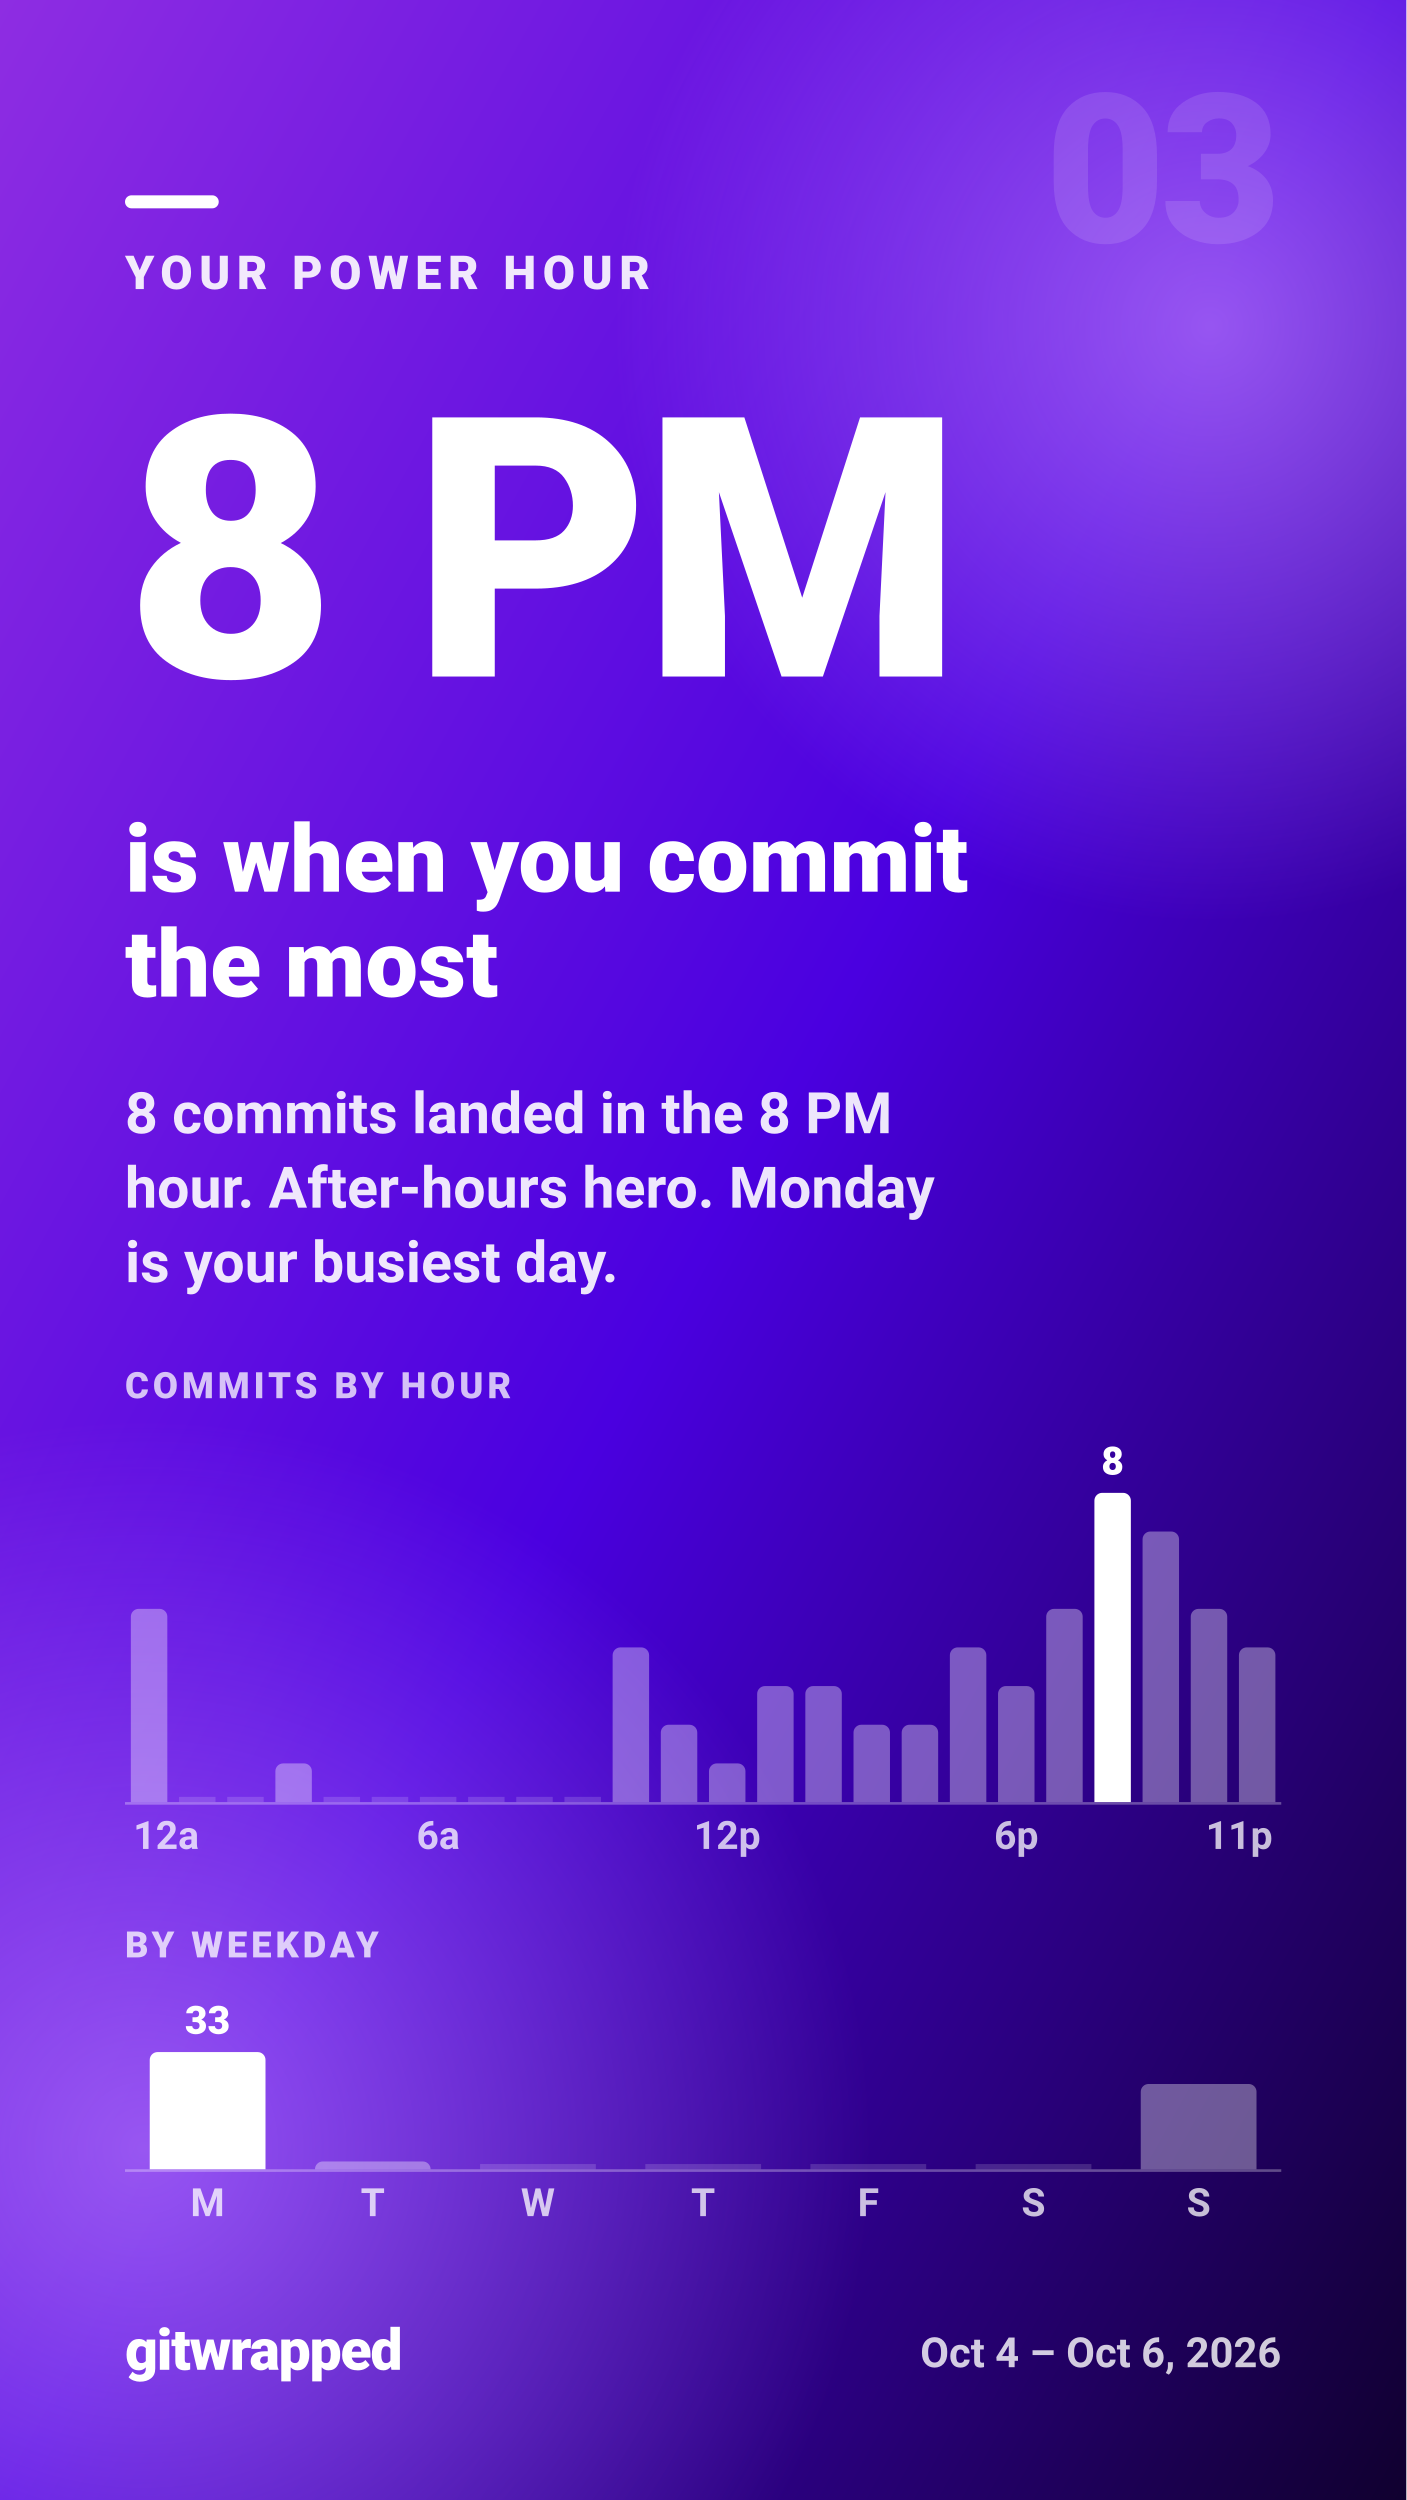
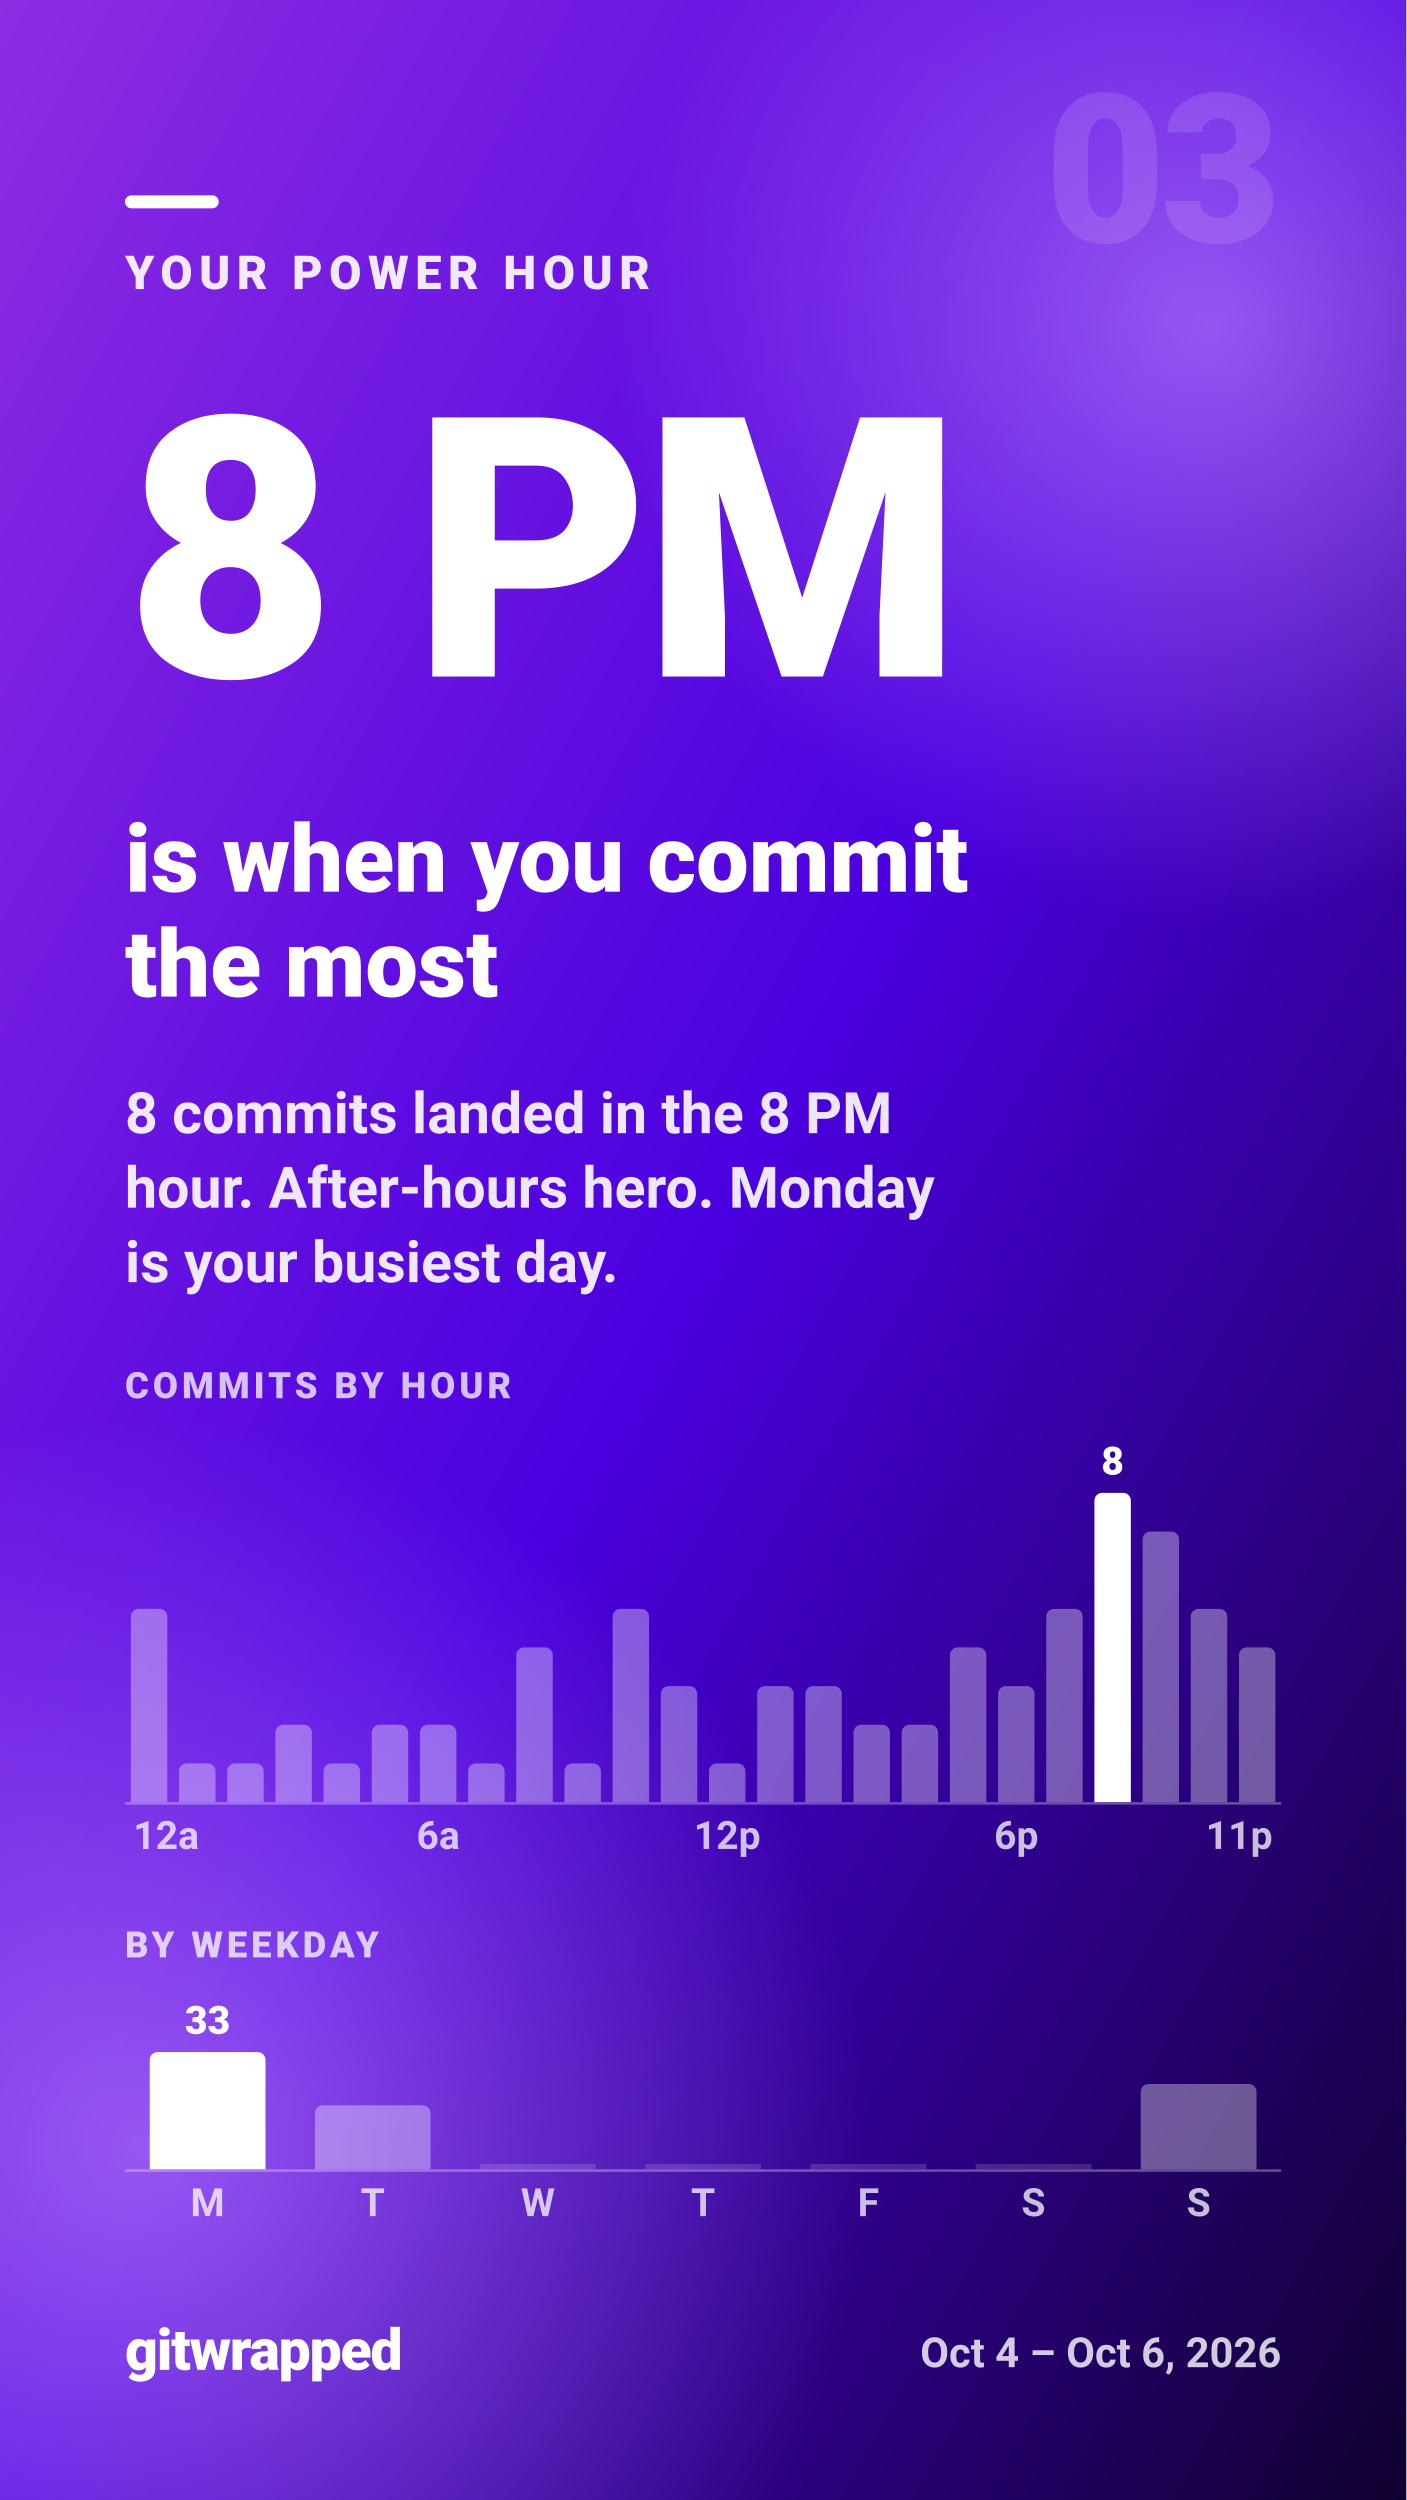
<svg xmlns="http://www.w3.org/2000/svg" width="1080" height="1920" viewBox="0 0 1080 1920" role="img" aria-label="YOUR POWER HOUR — 8 PM — is when you commit the most">
  <defs>
    <linearGradient id="gw-peak-hour-bg" x1="0" y1="0" x2="1" y2="1">
      <stop offset="0.00" stop-color="#8e2de2" />
      <stop offset="0.50" stop-color="#4a00e0" />
      <stop offset="1.00" stop-color="#10002f" />
    </linearGradient>
    <radialGradient id="gw-peak-hour-glow">
      <stop offset="0" stop-color="#d59bff" stop-opacity="0.55" />
      <stop offset="1" stop-color="#d59bff" stop-opacity="0" />
    </radialGradient>
  </defs>
  <rect width="1080" height="1920" fill="url(#gw-peak-hour-bg)" />
  <circle cx="930" cy="250" r="460" fill="url(#gw-peak-hour-glow)" />
  <circle cx="110" cy="1650" r="560" fill="url(#gw-peak-hour-glow)" />
  <g fill="#ffffff" font-family="system-ui, -apple-system, 'Segoe UI', Roboto, Helvetica, Arial, sans-serif">
    <text x="984" y="186" font-size="160" font-weight="900" fill-opacity="0.12" text-anchor="end" letter-spacing="-4">03</text>
    <rect x="96" y="150" width="72" height="10" rx="5" fill="#ffffff" />
    <text x="96" y="222" font-size="36" font-weight="800" fill-opacity="0.9" letter-spacing="5">YOUR POWER HOUR</text>
    <text x="96" y="519.6" font-size="280" font-weight="900" letter-spacing="-5.6">8 PM</text>
    <text x="96" y="684.8" font-size="72" font-weight="800">is when you commit</text>
    <text x="96" y="765.4" font-size="72" font-weight="800">the most</text>
    <text x="96" y="870.3" font-size="44" font-weight="600" fill-opacity="0.9">8 commits landed in the 8 PM</text>
    <text x="96" y="927.5" font-size="44" font-weight="600" fill-opacity="0.9">hour. After-hours hero. Monday</text>
    <text x="96" y="984.7" font-size="44" font-weight="600" fill-opacity="0.9">is your busiest day.</text>
    <text x="96" y="1073.8" font-size="28" font-weight="800" fill-opacity="0.75" letter-spacing="3">COMMITS BY HOUR</text>
    <path d="M100.5 1384V1241.6A6 6 0 0 1 106.5 1235.6H122.5A6 6 0 0 1 128.5 1241.6V1384Z" fill-opacity="0.35" />
-     <rect x="137.5" y="1380" width="28" height="4" fill-opacity="0.15" />
-     <rect x="174.5" y="1380" width="28" height="4" fill-opacity="0.15" />
-     <path d="M211.5 1384V1360.3A6 6 0 0 1 217.5 1354.3H233.5A6 6 0 0 1 239.5 1360.3V1384Z" fill-opacity="0.35" />
-     <rect x="248.5" y="1380" width="28" height="4" fill-opacity="0.15" />
-     <rect x="285.5" y="1380" width="28" height="4" fill-opacity="0.15" />
-     <rect x="322.5" y="1380" width="28" height="4" fill-opacity="0.15" />
-     <rect x="359.5" y="1380" width="28" height="4" fill-opacity="0.15" />
-     <rect x="396.5" y="1380" width="28" height="4" fill-opacity="0.15" />
-     <rect x="433.5" y="1380" width="28" height="4" fill-opacity="0.15" />
-     <path d="M470.5 1384V1271.2A6 6 0 0 1 476.5 1265.2H492.5A6 6 0 0 1 498.5 1271.2V1384Z" fill-opacity="0.35" />
-     <path d="M507.5 1384V1330.6A6 6 0 0 1 513.5 1324.6H529.5A6 6 0 0 1 535.5 1330.6V1384Z" fill-opacity="0.35" />
+     <path d="M137.5 1384V1360.3A6 6 0 0 1 143.5 1354.3H159.5A6 6 0 0 1 165.5 1360.3V1384Z" fill-opacity="0.35" />
+     <path d="M174.5 1384V1360.3A6 6 0 0 1 180.5 1354.3H196.5A6 6 0 0 1 202.5 1360.3V1384Z" fill-opacity="0.35" />
+     <path d="M211.5 1384V1330.6A6 6 0 0 1 217.5 1324.6H233.5A6 6 0 0 1 239.5 1330.6V1384Z" fill-opacity="0.35" />
+     <path d="M248.5 1384V1360.3A6 6 0 0 1 254.5 1354.3H270.5A6 6 0 0 1 276.5 1360.3V1384Z" fill-opacity="0.35" />
+     <path d="M285.5 1384V1330.6A6 6 0 0 1 291.5 1324.6H307.5A6 6 0 0 1 313.5 1330.6V1384Z" fill-opacity="0.35" />
+     <path d="M322.5 1384V1330.6A6 6 0 0 1 328.5 1324.6H344.5A6 6 0 0 1 350.5 1330.6V1384Z" fill-opacity="0.35" />
+     <path d="M359.5 1384V1360.3A6 6 0 0 1 365.5 1354.3H381.5A6 6 0 0 1 387.5 1360.3V1384Z" fill-opacity="0.35" />
+     <path d="M396.5 1384V1271.2A6 6 0 0 1 402.5 1265.2H418.5A6 6 0 0 1 424.5 1271.2V1384Z" fill-opacity="0.35" />
+     <path d="M433.5 1384V1360.3A6 6 0 0 1 439.5 1354.3H455.5A6 6 0 0 1 461.5 1360.3V1384Z" fill-opacity="0.35" />
+     <path d="M470.5 1384V1241.6A6 6 0 0 1 476.5 1235.6H492.5A6 6 0 0 1 498.5 1241.6V1384Z" fill-opacity="0.35" />
+     <path d="M507.5 1384V1300.9A6 6 0 0 1 513.5 1294.9H529.5A6 6 0 0 1 535.5 1300.9V1384Z" fill-opacity="0.35" />
    <path d="M544.5 1384V1360.3A6 6 0 0 1 550.5 1354.3H566.5A6 6 0 0 1 572.5 1360.3V1384Z" fill-opacity="0.35" />
    <path d="M581.5 1384V1300.9A6 6 0 0 1 587.5 1294.9H603.5A6 6 0 0 1 609.5 1300.9V1384Z" fill-opacity="0.35" />
    <path d="M618.5 1384V1300.9A6 6 0 0 1 624.5 1294.9H640.5A6 6 0 0 1 646.5 1300.9V1384Z" fill-opacity="0.35" />
    <path d="M655.5 1384V1330.6A6 6 0 0 1 661.5 1324.6H677.5A6 6 0 0 1 683.5 1330.6V1384Z" fill-opacity="0.35" />
    <path d="M692.5 1384V1330.6A6 6 0 0 1 698.5 1324.6H714.5A6 6 0 0 1 720.5 1330.6V1384Z" fill-opacity="0.35" />
    <path d="M729.5 1384V1271.2A6 6 0 0 1 735.5 1265.2H751.5A6 6 0 0 1 757.5 1271.2V1384Z" fill-opacity="0.35" />
    <path d="M766.5 1384V1300.9A6 6 0 0 1 772.5 1294.9H788.5A6 6 0 0 1 794.5 1300.9V1384Z" fill-opacity="0.35" />
    <path d="M803.5 1384V1241.6A6 6 0 0 1 809.5 1235.6H825.5A6 6 0 0 1 831.5 1241.6V1384Z" fill-opacity="0.35" />
    <path d="M840.5 1384V1152.5A6 6 0 0 1 846.5 1146.5H862.5A6 6 0 0 1 868.5 1152.5V1384Z" />
    <path d="M877.5 1384V1182.2A6 6 0 0 1 883.5 1176.2H899.5A6 6 0 0 1 905.5 1182.2V1384Z" fill-opacity="0.35" />
    <path d="M914.5 1384V1241.6A6 6 0 0 1 920.5 1235.6H936.5A6 6 0 0 1 942.5 1241.6V1384Z" fill-opacity="0.35" />
    <path d="M951.5 1384V1271.2A6 6 0 0 1 957.5 1265.2H973.5A6 6 0 0 1 979.5 1271.2V1384Z" fill-opacity="0.35" />
    <rect x="96" y="1384" width="888" height="2" fill-opacity="0.3" />
    <text x="854.5" y="1132.5" font-size="30" font-weight="800" text-anchor="middle">8</text>
    <text x="127.6" y="1420" font-size="30" font-weight="700" fill-opacity="0.75" text-anchor="middle">12a</text>
    <text x="336.5" y="1420" font-size="30" font-weight="700" fill-opacity="0.75" text-anchor="middle">6a</text>
    <text x="558.5" y="1420" font-size="30" font-weight="700" fill-opacity="0.75" text-anchor="middle">12p</text>
    <text x="780.5" y="1420" font-size="30" font-weight="700" fill-opacity="0.75" text-anchor="middle">6p</text>
    <text x="951.7" y="1420" font-size="30" font-weight="700" fill-opacity="0.75" text-anchor="middle">11p</text>
    <text x="96" y="1503.3" font-size="28" font-weight="800" fill-opacity="0.75" letter-spacing="3">BY WEEKDAY</text>
    <path d="M115 1666V1582A6 6 0 0 1 121 1576H197.9A6 6 0 0 1 203.9 1582V1666Z" />
-     <path d="M241.9 1666V1666A6 6 0 0 1 247.9 1660H324.7A6 6 0 0 1 330.7 1666V1666Z" fill-opacity="0.35" />
+     <path d="M241.9 1666V1622.9A6 6 0 0 1 247.9 1616.9H324.7A6 6 0 0 1 330.7 1622.9V1666Z" fill-opacity="0.35" />
    <rect x="368.7" y="1662" width="88.9" height="4" fill-opacity="0.15" />
    <rect x="495.6" y="1662" width="88.9" height="4" fill-opacity="0.15" />
    <rect x="622.4" y="1662" width="88.9" height="4" fill-opacity="0.15" />
    <rect x="749.3" y="1662" width="88.9" height="4" fill-opacity="0.15" />
    <path d="M876.1 1666V1606.5A6 6 0 0 1 882.1 1600.5H959A6 6 0 0 1 965 1606.5V1666Z" fill-opacity="0.35" />
    <rect x="96" y="1666" width="888" height="2" fill-opacity="0.3" />
    <text x="159.4" y="1562" font-size="30" font-weight="800" text-anchor="middle">33</text>
    <text x="159.4" y="1702" font-size="30" font-weight="700" fill-opacity="0.75" text-anchor="middle">M</text>
    <text x="286.3" y="1702" font-size="30" font-weight="700" fill-opacity="0.75" text-anchor="middle">T</text>
    <text x="413.1" y="1702" font-size="30" font-weight="700" fill-opacity="0.75" text-anchor="middle">W</text>
    <text x="540" y="1702" font-size="30" font-weight="700" fill-opacity="0.75" text-anchor="middle">T</text>
    <text x="666.9" y="1702" font-size="30" font-weight="700" fill-opacity="0.75" text-anchor="middle">F</text>
    <text x="793.7" y="1702" font-size="30" font-weight="700" fill-opacity="0.75" text-anchor="middle">S</text>
    <text x="920.6" y="1702" font-size="30" font-weight="700" fill-opacity="0.75" text-anchor="middle">S</text>
    <text x="96" y="1820" font-size="44" font-weight="900" letter-spacing="-1">gitwrapped</text>
    <text x="984" y="1818" font-size="32" font-weight="600" fill-opacity="0.8" text-anchor="end">Oct 4 – Oct 6, 2026</text>
  </g>
</svg>
